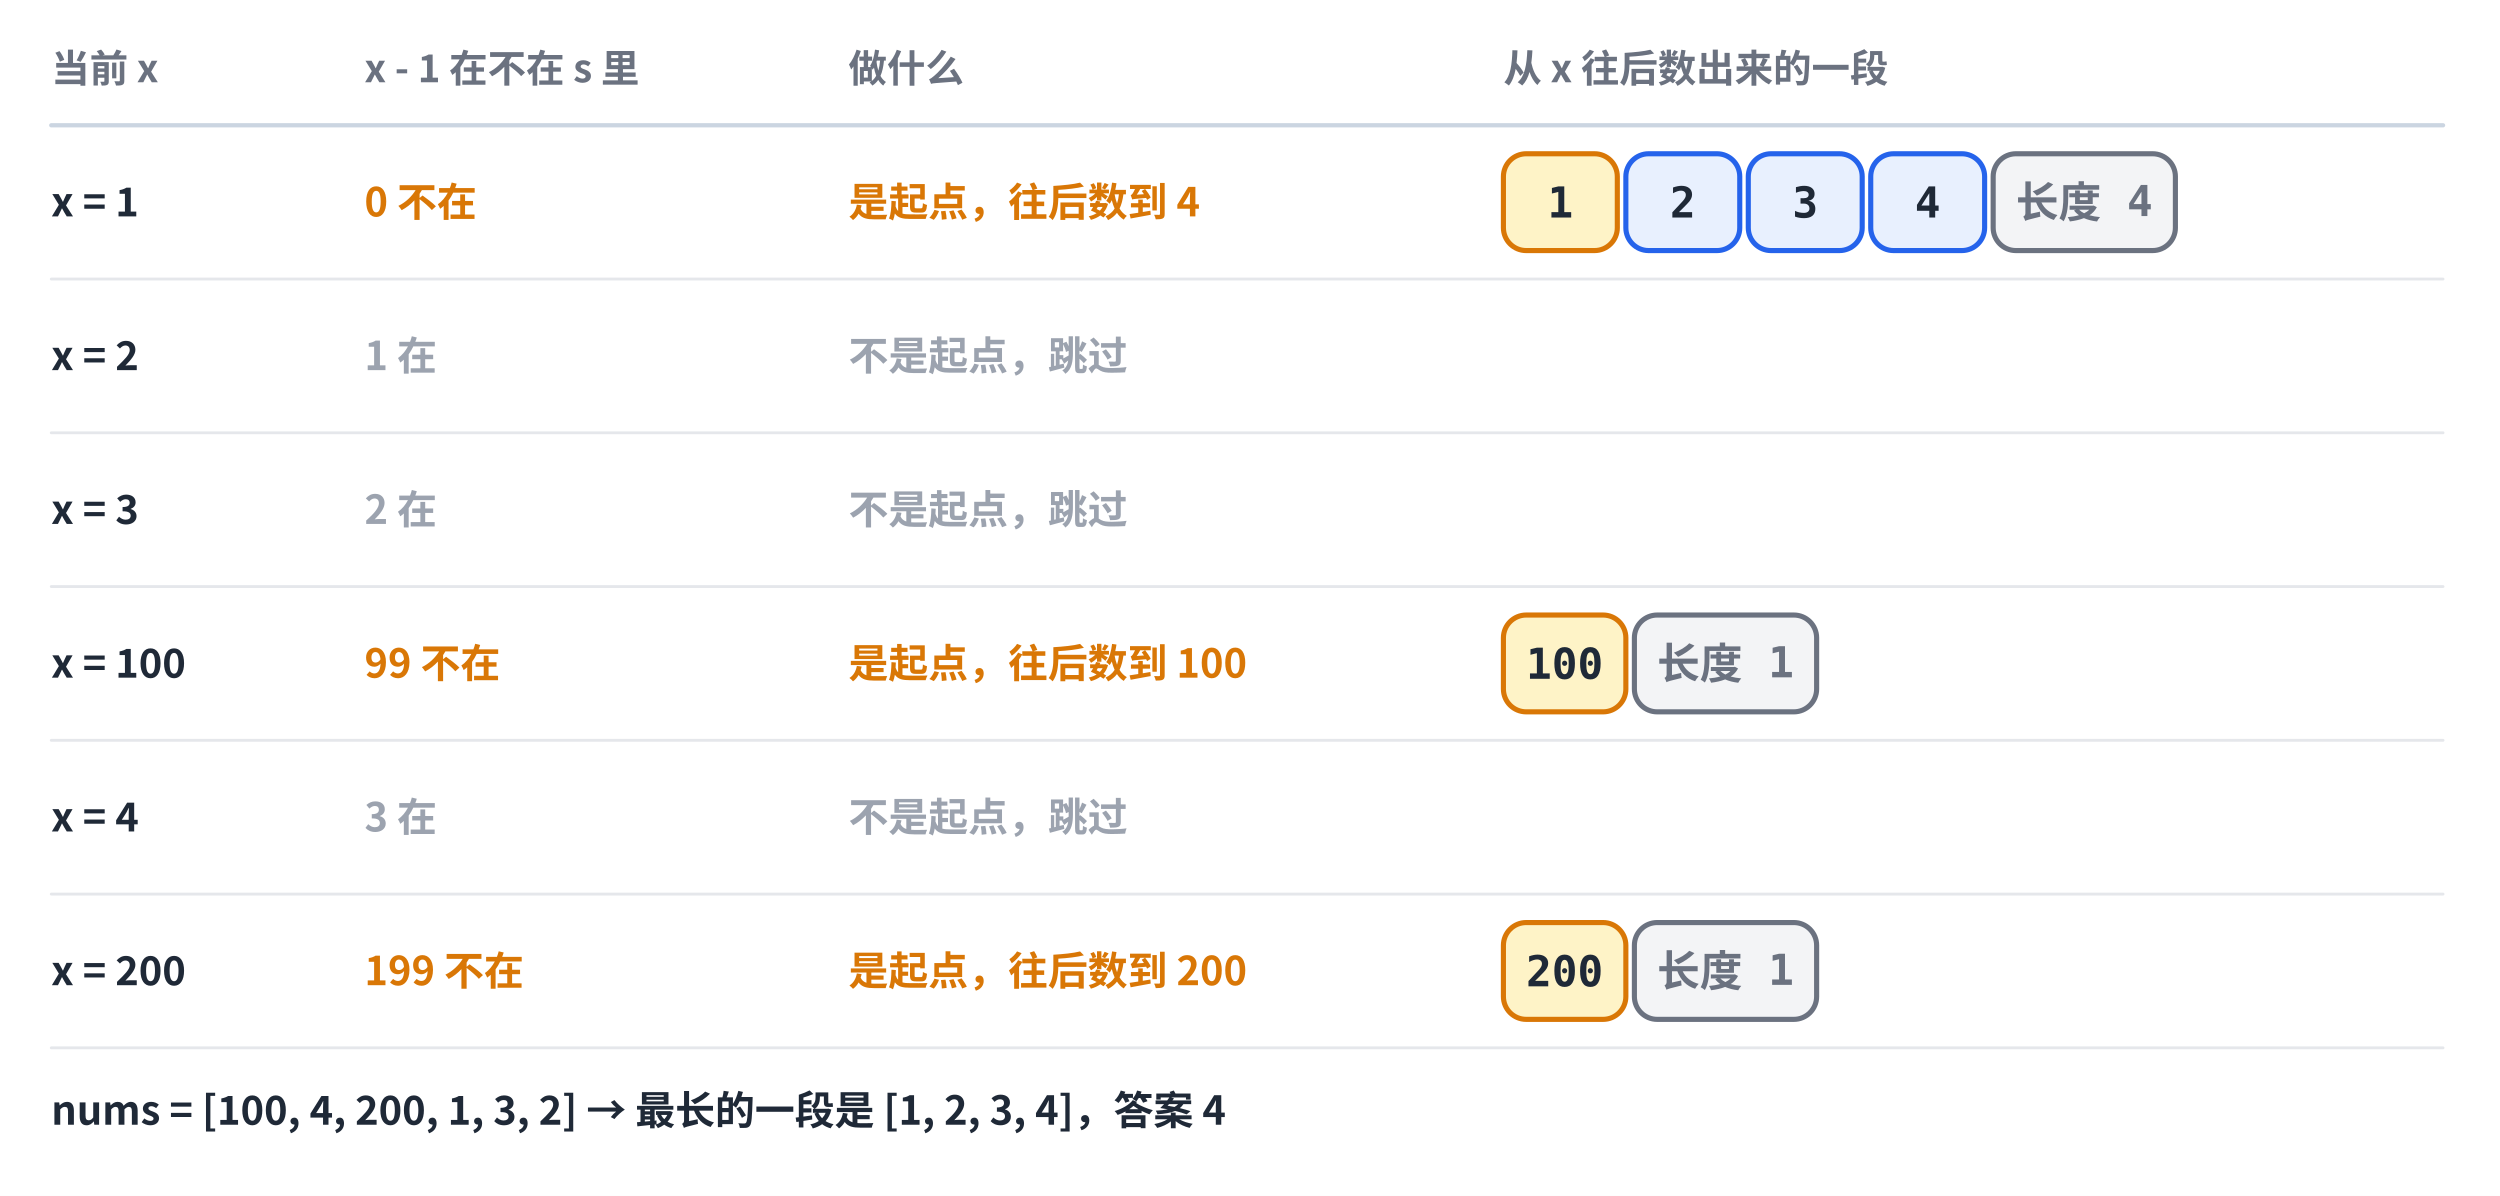
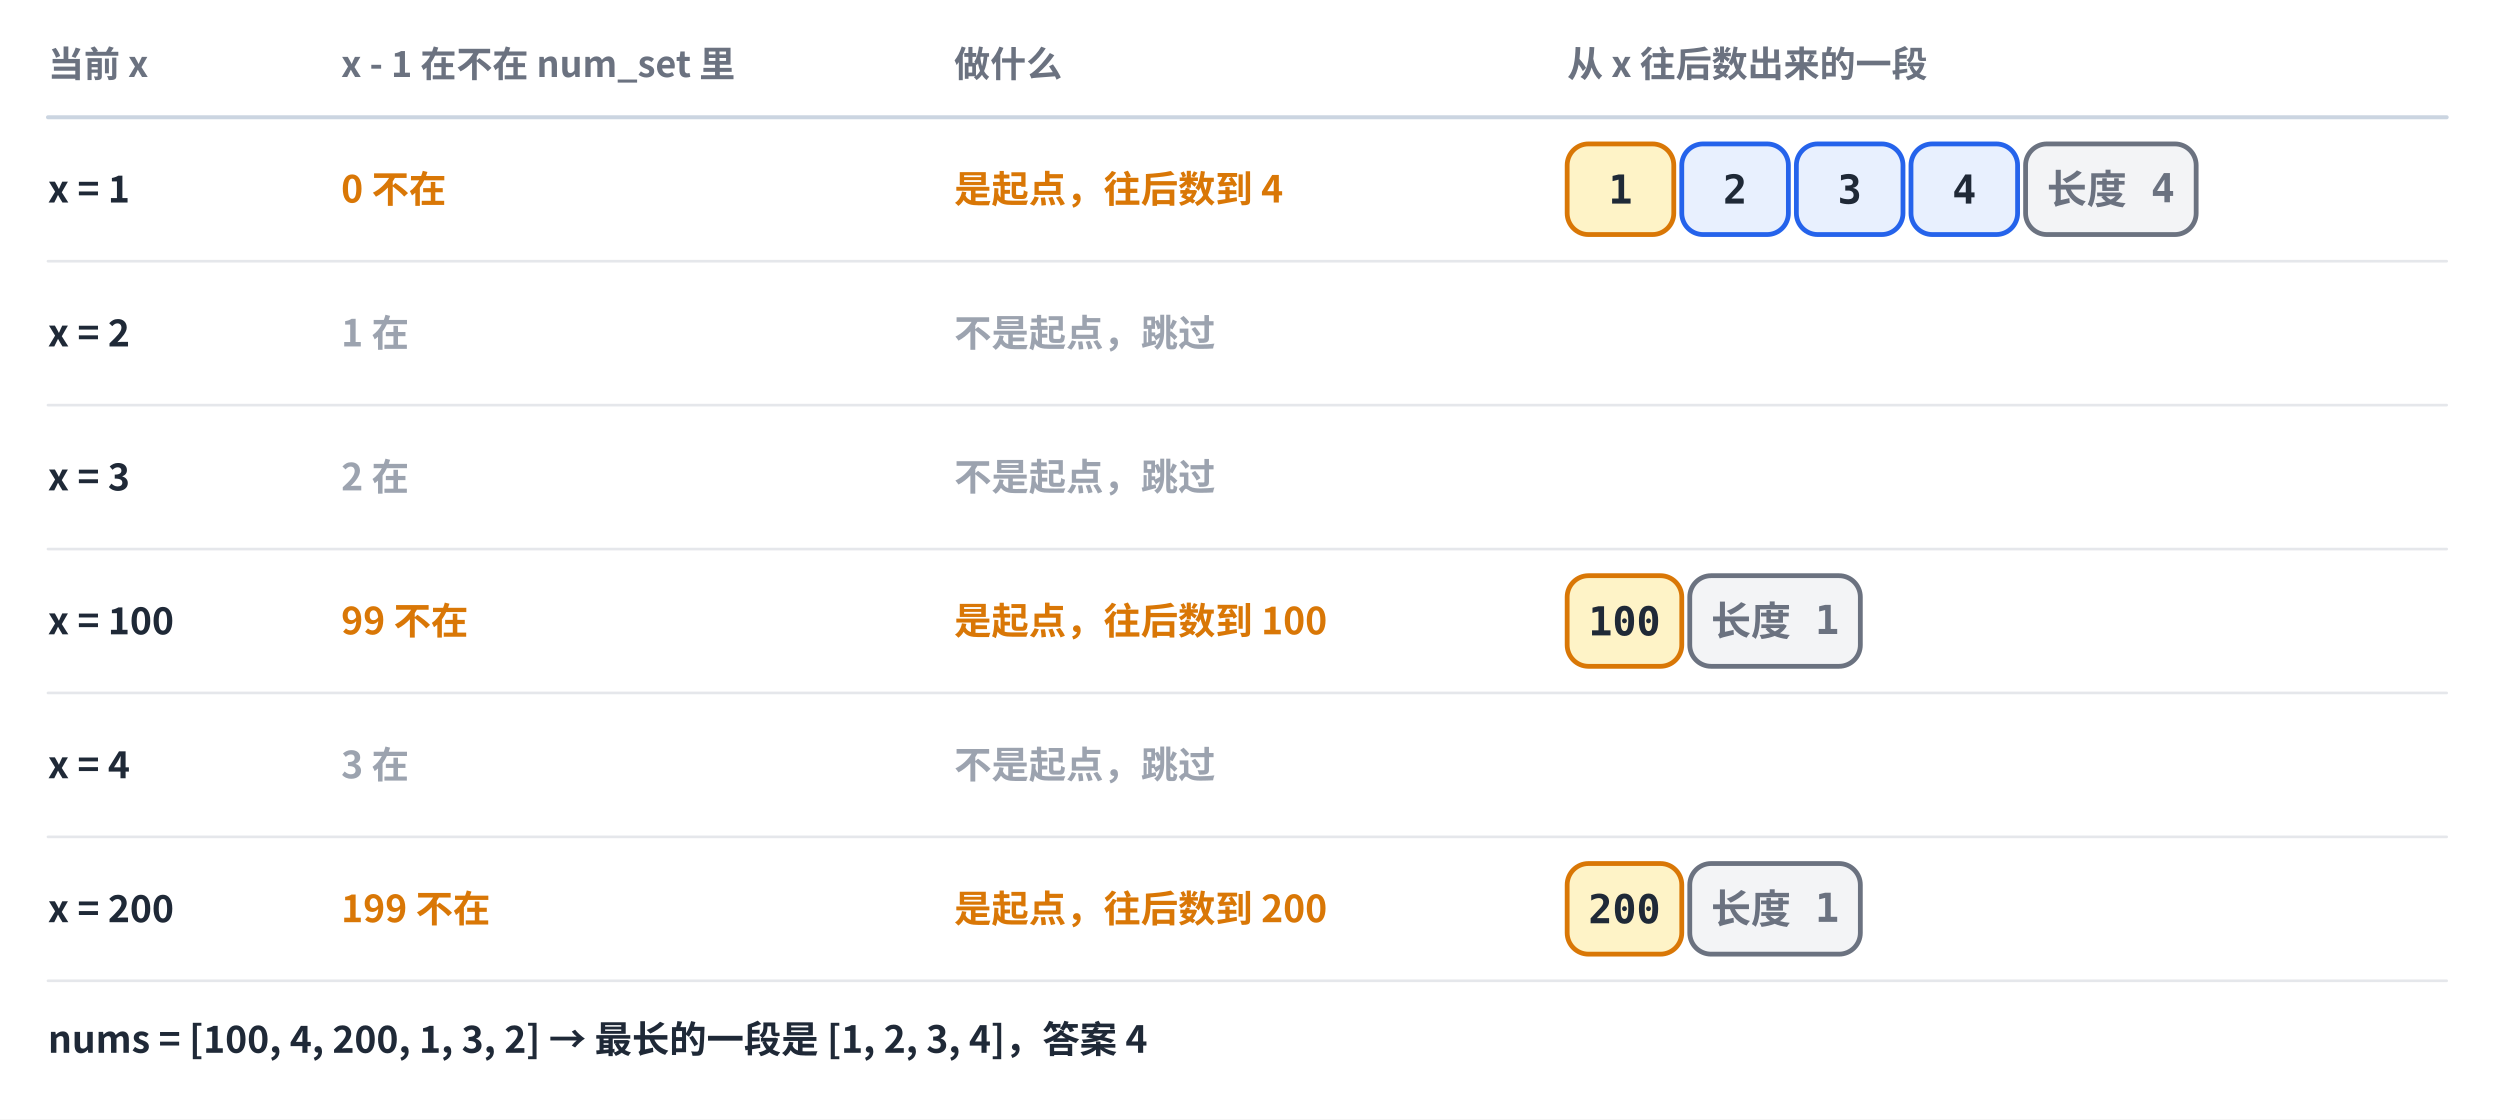
- <svg xmlns="http://www.w3.org/2000/svg" width="878" height="420" viewBox="0 0 878 420">
-   <rect width="878" height="420" fill="#FFFFFF" />
+ <svg xmlns="http://www.w3.org/2000/svg" width="938" height="420" viewBox="0 0 938 420">
+   <rect width="938" height="420" fill="#FFFFFF" />
  <text x="18.0" y="28.9" font-size="13.5" fill="#6B7280" text-anchor="start" font-family="PingFang SC, Hiragino Sans GB, Microsoft YaHei, Noto Sans CJK SC, Helvetica, Arial, sans-serif" font-weight="700">当前 x</text>
-   <text x="128.0" y="28.9" font-size="13.5" fill="#6B7280" text-anchor="start" font-family="PingFang SC, Hiragino Sans GB, Microsoft YaHei, Noto Sans CJK SC, Helvetica, Arial, sans-serif" font-weight="700">x - 1 在不在 s 里</text>
-   <text x="298.0" y="28.9" font-size="13.5" fill="#6B7280" text-anchor="start" font-family="PingFang SC, Hiragino Sans GB, Microsoft YaHei, Noto Sans CJK SC, Helvetica, Arial, sans-serif" font-weight="700">做什么</text>
-   <text x="528.0" y="28.9" font-size="13.5" fill="#6B7280" text-anchor="start" font-family="PingFang SC, Hiragino Sans GB, Microsoft YaHei, Noto Sans CJK SC, Helvetica, Arial, sans-serif" font-weight="700">从 x 往后数出来的一段</text>
-   <line x1="18.0" y1="44.0" x2="858.0" y2="44.0" stroke="#CBD5E1" stroke-width="1.5" stroke-linecap="round" />
+   <text x="128.0" y="28.9" font-size="13.5" fill="#6B7280" text-anchor="start" font-family="PingFang SC, Hiragino Sans GB, Microsoft YaHei, Noto Sans CJK SC, Helvetica, Arial, sans-serif" font-weight="700">x - 1 在不在 num_set 里</text>
+   <text x="358.0" y="28.9" font-size="13.5" fill="#6B7280" text-anchor="start" font-family="PingFang SC, Hiragino Sans GB, Microsoft YaHei, Noto Sans CJK SC, Helvetica, Arial, sans-serif" font-weight="700">做什么</text>
+   <text x="588.0" y="28.9" font-size="13.5" fill="#6B7280" text-anchor="start" font-family="PingFang SC, Hiragino Sans GB, Microsoft YaHei, Noto Sans CJK SC, Helvetica, Arial, sans-serif" font-weight="700">从 x 往后数出来的一段</text>
+   <line x1="18.0" y1="44.0" x2="918.0" y2="44.0" stroke="#CBD5E1" stroke-width="1.5" stroke-linecap="round" />
  <text x="18.0" y="76.0" font-size="14" fill="#1F2937" text-anchor="start" font-family="PingFang SC, Hiragino Sans GB, Microsoft YaHei, Noto Sans CJK SC, Helvetica, Arial, sans-serif" font-weight="700">x = 1</text>
  <text x="128.0" y="76.0" font-size="14" fill="#D97706" text-anchor="start" font-family="PingFang SC, Hiragino Sans GB, Microsoft YaHei, Noto Sans CJK SC, Helvetica, Arial, sans-serif" font-weight="700">0 不在</text>
-   <text x="298.0" y="76.0" font-size="14" fill="#D97706" text-anchor="start" font-family="PingFang SC, Hiragino Sans GB, Microsoft YaHei, Noto Sans CJK SC, Helvetica, Arial, sans-serif" font-weight="700">是起点，往后数到 4</text>
-   <rect x="528.0" y="54.0" width="40.0" height="34.0" rx="8" fill="#FEF3C7" stroke="#D97706" stroke-width="1.8" />
-   <text x="548.0" y="76.4" font-size="15" fill="#1F2937" text-anchor="middle" font-family="Menlo, Consolas, DejaVu Sans Mono, PingFang SC, monospace" font-weight="700">1</text>
-   <rect x="571.0" y="54.0" width="40.0" height="34.0" rx="8" fill="#E8F0FE" stroke="#2563EB" stroke-width="1.8" />
-   <text x="591.0" y="76.4" font-size="15" fill="#1F2937" text-anchor="middle" font-family="Menlo, Consolas, DejaVu Sans Mono, PingFang SC, monospace" font-weight="700">2</text>
-   <rect x="614.0" y="54.0" width="40.0" height="34.0" rx="8" fill="#E8F0FE" stroke="#2563EB" stroke-width="1.8" />
-   <text x="634.0" y="76.4" font-size="15" fill="#1F2937" text-anchor="middle" font-family="Menlo, Consolas, DejaVu Sans Mono, PingFang SC, monospace" font-weight="700">3</text>
-   <rect x="657.0" y="54.0" width="40.0" height="34.0" rx="8" fill="#E8F0FE" stroke="#2563EB" stroke-width="1.8" />
-   <text x="677.0" y="76.4" font-size="15" fill="#1F2937" text-anchor="middle" font-family="Menlo, Consolas, DejaVu Sans Mono, PingFang SC, monospace" font-weight="700">4</text>
-   <rect x="700.0" y="54.0" width="64.0" height="34.0" rx="8" fill="#F3F4F6" stroke="#6B7280" stroke-width="1.8" />
-   <text x="732.0" y="76.4" font-size="15" fill="#6B7280" text-anchor="middle" font-family="Menlo, Consolas, DejaVu Sans Mono, PingFang SC, monospace" font-weight="700">长度 4</text>
-   <line x1="18.0" y1="98.0" x2="858.0" y2="98.0" stroke="#E5E7EB" stroke-width="1" stroke-linecap="round" />
+   <text x="358.0" y="76.0" font-size="14" fill="#D97706" text-anchor="start" font-family="PingFang SC, Hiragino Sans GB, Microsoft YaHei, Noto Sans CJK SC, Helvetica, Arial, sans-serif" font-weight="700">是起点，往后数到 4</text>
+   <rect x="588.0" y="54.0" width="40.0" height="34.0" rx="8" fill="#FEF3C7" stroke="#D97706" stroke-width="1.8" />
+   <text x="608.0" y="76.4" font-size="15" fill="#1F2937" text-anchor="middle" font-family="Menlo, Consolas, DejaVu Sans Mono, PingFang SC, monospace" font-weight="700">1</text>
+   <rect x="631.0" y="54.0" width="40.0" height="34.0" rx="8" fill="#E8F0FE" stroke="#2563EB" stroke-width="1.8" />
+   <text x="651.0" y="76.4" font-size="15" fill="#1F2937" text-anchor="middle" font-family="Menlo, Consolas, DejaVu Sans Mono, PingFang SC, monospace" font-weight="700">2</text>
+   <rect x="674.0" y="54.0" width="40.0" height="34.0" rx="8" fill="#E8F0FE" stroke="#2563EB" stroke-width="1.8" />
+   <text x="694.0" y="76.4" font-size="15" fill="#1F2937" text-anchor="middle" font-family="Menlo, Consolas, DejaVu Sans Mono, PingFang SC, monospace" font-weight="700">3</text>
+   <rect x="717.0" y="54.0" width="40.0" height="34.0" rx="8" fill="#E8F0FE" stroke="#2563EB" stroke-width="1.8" />
+   <text x="737.0" y="76.4" font-size="15" fill="#1F2937" text-anchor="middle" font-family="Menlo, Consolas, DejaVu Sans Mono, PingFang SC, monospace" font-weight="700">4</text>
+   <rect x="760.0" y="54.0" width="64.0" height="34.0" rx="8" fill="#F3F4F6" stroke="#6B7280" stroke-width="1.8" />
+   <text x="792.0" y="76.4" font-size="15" fill="#6B7280" text-anchor="middle" font-family="Menlo, Consolas, DejaVu Sans Mono, PingFang SC, monospace" font-weight="700">长度 4</text>
+   <line x1="18.0" y1="98.0" x2="918.0" y2="98.0" stroke="#E5E7EB" stroke-width="1" stroke-linecap="round" />
  <text x="18.0" y="130.0" font-size="14" fill="#1F2937" text-anchor="start" font-family="PingFang SC, Hiragino Sans GB, Microsoft YaHei, Noto Sans CJK SC, Helvetica, Arial, sans-serif" font-weight="700">x = 2</text>
  <text x="128.0" y="130.0" font-size="14" fill="#9CA3AF" text-anchor="start" font-family="PingFang SC, Hiragino Sans GB, Microsoft YaHei, Noto Sans CJK SC, Helvetica, Arial, sans-serif" font-weight="700">1 在</text>
-   <text x="298.0" y="130.0" font-size="14" fill="#9CA3AF" text-anchor="start" font-family="PingFang SC, Hiragino Sans GB, Microsoft YaHei, Noto Sans CJK SC, Helvetica, Arial, sans-serif" font-weight="700">不是起点，跳过</text>
-   <text x="528.0" y="130.0" font-size="14" fill="#1F2937" text-anchor="start" font-family="PingFang SC, Hiragino Sans GB, Microsoft YaHei, Noto Sans CJK SC, Helvetica, Arial, sans-serif" />
-   <line x1="18.0" y1="152.0" x2="858.0" y2="152.0" stroke="#E5E7EB" stroke-width="1" stroke-linecap="round" />
+   <text x="358.0" y="130.0" font-size="14" fill="#9CA3AF" text-anchor="start" font-family="PingFang SC, Hiragino Sans GB, Microsoft YaHei, Noto Sans CJK SC, Helvetica, Arial, sans-serif" font-weight="700">不是起点，跳过</text>
+   <text x="588.0" y="130.0" font-size="14" fill="#1F2937" text-anchor="start" font-family="PingFang SC, Hiragino Sans GB, Microsoft YaHei, Noto Sans CJK SC, Helvetica, Arial, sans-serif" />
+   <line x1="18.0" y1="152.0" x2="918.0" y2="152.0" stroke="#E5E7EB" stroke-width="1" stroke-linecap="round" />
  <text x="18.0" y="184.0" font-size="14" fill="#1F2937" text-anchor="start" font-family="PingFang SC, Hiragino Sans GB, Microsoft YaHei, Noto Sans CJK SC, Helvetica, Arial, sans-serif" font-weight="700">x = 3</text>
  <text x="128.0" y="184.0" font-size="14" fill="#9CA3AF" text-anchor="start" font-family="PingFang SC, Hiragino Sans GB, Microsoft YaHei, Noto Sans CJK SC, Helvetica, Arial, sans-serif" font-weight="700">2 在</text>
-   <text x="298.0" y="184.0" font-size="14" fill="#9CA3AF" text-anchor="start" font-family="PingFang SC, Hiragino Sans GB, Microsoft YaHei, Noto Sans CJK SC, Helvetica, Arial, sans-serif" font-weight="700">不是起点，跳过</text>
-   <text x="528.0" y="184.0" font-size="14" fill="#1F2937" text-anchor="start" font-family="PingFang SC, Hiragino Sans GB, Microsoft YaHei, Noto Sans CJK SC, Helvetica, Arial, sans-serif" />
-   <line x1="18.0" y1="206.0" x2="858.0" y2="206.0" stroke="#E5E7EB" stroke-width="1" stroke-linecap="round" />
+   <text x="358.0" y="184.0" font-size="14" fill="#9CA3AF" text-anchor="start" font-family="PingFang SC, Hiragino Sans GB, Microsoft YaHei, Noto Sans CJK SC, Helvetica, Arial, sans-serif" font-weight="700">不是起点，跳过</text>
+   <text x="588.0" y="184.0" font-size="14" fill="#1F2937" text-anchor="start" font-family="PingFang SC, Hiragino Sans GB, Microsoft YaHei, Noto Sans CJK SC, Helvetica, Arial, sans-serif" />
+   <line x1="18.0" y1="206.0" x2="918.0" y2="206.0" stroke="#E5E7EB" stroke-width="1" stroke-linecap="round" />
  <text x="18.0" y="238.0" font-size="14" fill="#1F2937" text-anchor="start" font-family="PingFang SC, Hiragino Sans GB, Microsoft YaHei, Noto Sans CJK SC, Helvetica, Arial, sans-serif" font-weight="700">x = 100</text>
  <text x="128.0" y="238.0" font-size="14" fill="#D97706" text-anchor="start" font-family="PingFang SC, Hiragino Sans GB, Microsoft YaHei, Noto Sans CJK SC, Helvetica, Arial, sans-serif" font-weight="700">99 不在</text>
-   <text x="298.0" y="238.0" font-size="14" fill="#D97706" text-anchor="start" font-family="PingFang SC, Hiragino Sans GB, Microsoft YaHei, Noto Sans CJK SC, Helvetica, Arial, sans-serif" font-weight="700">是起点，往后数到 100</text>
-   <rect x="528.0" y="216.0" width="43.0" height="34.0" rx="8" fill="#FEF3C7" stroke="#D97706" stroke-width="1.8" />
-   <text x="549.5" y="238.4" font-size="15" fill="#1F2937" text-anchor="middle" font-family="Menlo, Consolas, DejaVu Sans Mono, PingFang SC, monospace" font-weight="700">100</text>
-   <rect x="574.0" y="216.0" width="64.0" height="34.0" rx="8" fill="#F3F4F6" stroke="#6B7280" stroke-width="1.8" />
-   <text x="606.0" y="238.4" font-size="15" fill="#6B7280" text-anchor="middle" font-family="Menlo, Consolas, DejaVu Sans Mono, PingFang SC, monospace" font-weight="700">长度 1</text>
-   <line x1="18.0" y1="260.0" x2="858.0" y2="260.0" stroke="#E5E7EB" stroke-width="1" stroke-linecap="round" />
+   <text x="358.0" y="238.0" font-size="14" fill="#D97706" text-anchor="start" font-family="PingFang SC, Hiragino Sans GB, Microsoft YaHei, Noto Sans CJK SC, Helvetica, Arial, sans-serif" font-weight="700">是起点，往后数到 100</text>
+   <rect x="588.0" y="216.0" width="43.0" height="34.0" rx="8" fill="#FEF3C7" stroke="#D97706" stroke-width="1.8" />
+   <text x="609.5" y="238.4" font-size="15" fill="#1F2937" text-anchor="middle" font-family="Menlo, Consolas, DejaVu Sans Mono, PingFang SC, monospace" font-weight="700">100</text>
+   <rect x="634.0" y="216.0" width="64.0" height="34.0" rx="8" fill="#F3F4F6" stroke="#6B7280" stroke-width="1.8" />
+   <text x="666.0" y="238.4" font-size="15" fill="#6B7280" text-anchor="middle" font-family="Menlo, Consolas, DejaVu Sans Mono, PingFang SC, monospace" font-weight="700">长度 1</text>
+   <line x1="18.0" y1="260.0" x2="918.0" y2="260.0" stroke="#E5E7EB" stroke-width="1" stroke-linecap="round" />
  <text x="18.0" y="292.0" font-size="14" fill="#1F2937" text-anchor="start" font-family="PingFang SC, Hiragino Sans GB, Microsoft YaHei, Noto Sans CJK SC, Helvetica, Arial, sans-serif" font-weight="700">x = 4</text>
  <text x="128.0" y="292.0" font-size="14" fill="#9CA3AF" text-anchor="start" font-family="PingFang SC, Hiragino Sans GB, Microsoft YaHei, Noto Sans CJK SC, Helvetica, Arial, sans-serif" font-weight="700">3 在</text>
-   <text x="298.0" y="292.0" font-size="14" fill="#9CA3AF" text-anchor="start" font-family="PingFang SC, Hiragino Sans GB, Microsoft YaHei, Noto Sans CJK SC, Helvetica, Arial, sans-serif" font-weight="700">不是起点，跳过</text>
-   <text x="528.0" y="292.0" font-size="14" fill="#1F2937" text-anchor="start" font-family="PingFang SC, Hiragino Sans GB, Microsoft YaHei, Noto Sans CJK SC, Helvetica, Arial, sans-serif" />
-   <line x1="18.0" y1="314.0" x2="858.0" y2="314.0" stroke="#E5E7EB" stroke-width="1" stroke-linecap="round" />
+   <text x="358.0" y="292.0" font-size="14" fill="#9CA3AF" text-anchor="start" font-family="PingFang SC, Hiragino Sans GB, Microsoft YaHei, Noto Sans CJK SC, Helvetica, Arial, sans-serif" font-weight="700">不是起点，跳过</text>
+   <text x="588.0" y="292.0" font-size="14" fill="#1F2937" text-anchor="start" font-family="PingFang SC, Hiragino Sans GB, Microsoft YaHei, Noto Sans CJK SC, Helvetica, Arial, sans-serif" />
+   <line x1="18.0" y1="314.0" x2="918.0" y2="314.0" stroke="#E5E7EB" stroke-width="1" stroke-linecap="round" />
  <text x="18.0" y="346.0" font-size="14" fill="#1F2937" text-anchor="start" font-family="PingFang SC, Hiragino Sans GB, Microsoft YaHei, Noto Sans CJK SC, Helvetica, Arial, sans-serif" font-weight="700">x = 200</text>
  <text x="128.0" y="346.0" font-size="14" fill="#D97706" text-anchor="start" font-family="PingFang SC, Hiragino Sans GB, Microsoft YaHei, Noto Sans CJK SC, Helvetica, Arial, sans-serif" font-weight="700">199 不在</text>
-   <text x="298.0" y="346.0" font-size="14" fill="#D97706" text-anchor="start" font-family="PingFang SC, Hiragino Sans GB, Microsoft YaHei, Noto Sans CJK SC, Helvetica, Arial, sans-serif" font-weight="700">是起点，往后数到 200</text>
-   <rect x="528.0" y="324.0" width="43.0" height="34.0" rx="8" fill="#FEF3C7" stroke="#D97706" stroke-width="1.8" />
-   <text x="549.5" y="346.4" font-size="15" fill="#1F2937" text-anchor="middle" font-family="Menlo, Consolas, DejaVu Sans Mono, PingFang SC, monospace" font-weight="700">200</text>
-   <rect x="574.0" y="324.0" width="64.0" height="34.0" rx="8" fill="#F3F4F6" stroke="#6B7280" stroke-width="1.8" />
-   <text x="606.0" y="346.4" font-size="15" fill="#6B7280" text-anchor="middle" font-family="Menlo, Consolas, DejaVu Sans Mono, PingFang SC, monospace" font-weight="700">长度 1</text>
-   <line x1="18.0" y1="368.0" x2="858.0" y2="368.0" stroke="#E5E7EB" stroke-width="1" stroke-linecap="round" />
+   <text x="358.0" y="346.0" font-size="14" fill="#D97706" text-anchor="start" font-family="PingFang SC, Hiragino Sans GB, Microsoft YaHei, Noto Sans CJK SC, Helvetica, Arial, sans-serif" font-weight="700">是起点，往后数到 200</text>
+   <rect x="588.0" y="324.0" width="43.0" height="34.0" rx="8" fill="#FEF3C7" stroke="#D97706" stroke-width="1.8" />
+   <text x="609.5" y="346.4" font-size="15" fill="#1F2937" text-anchor="middle" font-family="Menlo, Consolas, DejaVu Sans Mono, PingFang SC, monospace" font-weight="700">200</text>
+   <rect x="634.0" y="324.0" width="64.0" height="34.0" rx="8" fill="#F3F4F6" stroke="#6B7280" stroke-width="1.8" />
+   <text x="666.0" y="346.4" font-size="15" fill="#6B7280" text-anchor="middle" font-family="Menlo, Consolas, DejaVu Sans Mono, PingFang SC, monospace" font-weight="700">长度 1</text>
+   <line x1="18.0" y1="368.0" x2="918.0" y2="368.0" stroke="#E5E7EB" stroke-width="1" stroke-linecap="round" />
  <text x="18.0" y="395.0" font-size="14" fill="#1F2937" text-anchor="start" font-family="PingFang SC, Hiragino Sans GB, Microsoft YaHei, Noto Sans CJK SC, Helvetica, Arial, sans-serif" font-weight="700">nums = [100, 4, 200, 1, 3, 2]  →  最长的一段是 [1, 2, 3, 4]，答案 4</text>
</svg>
